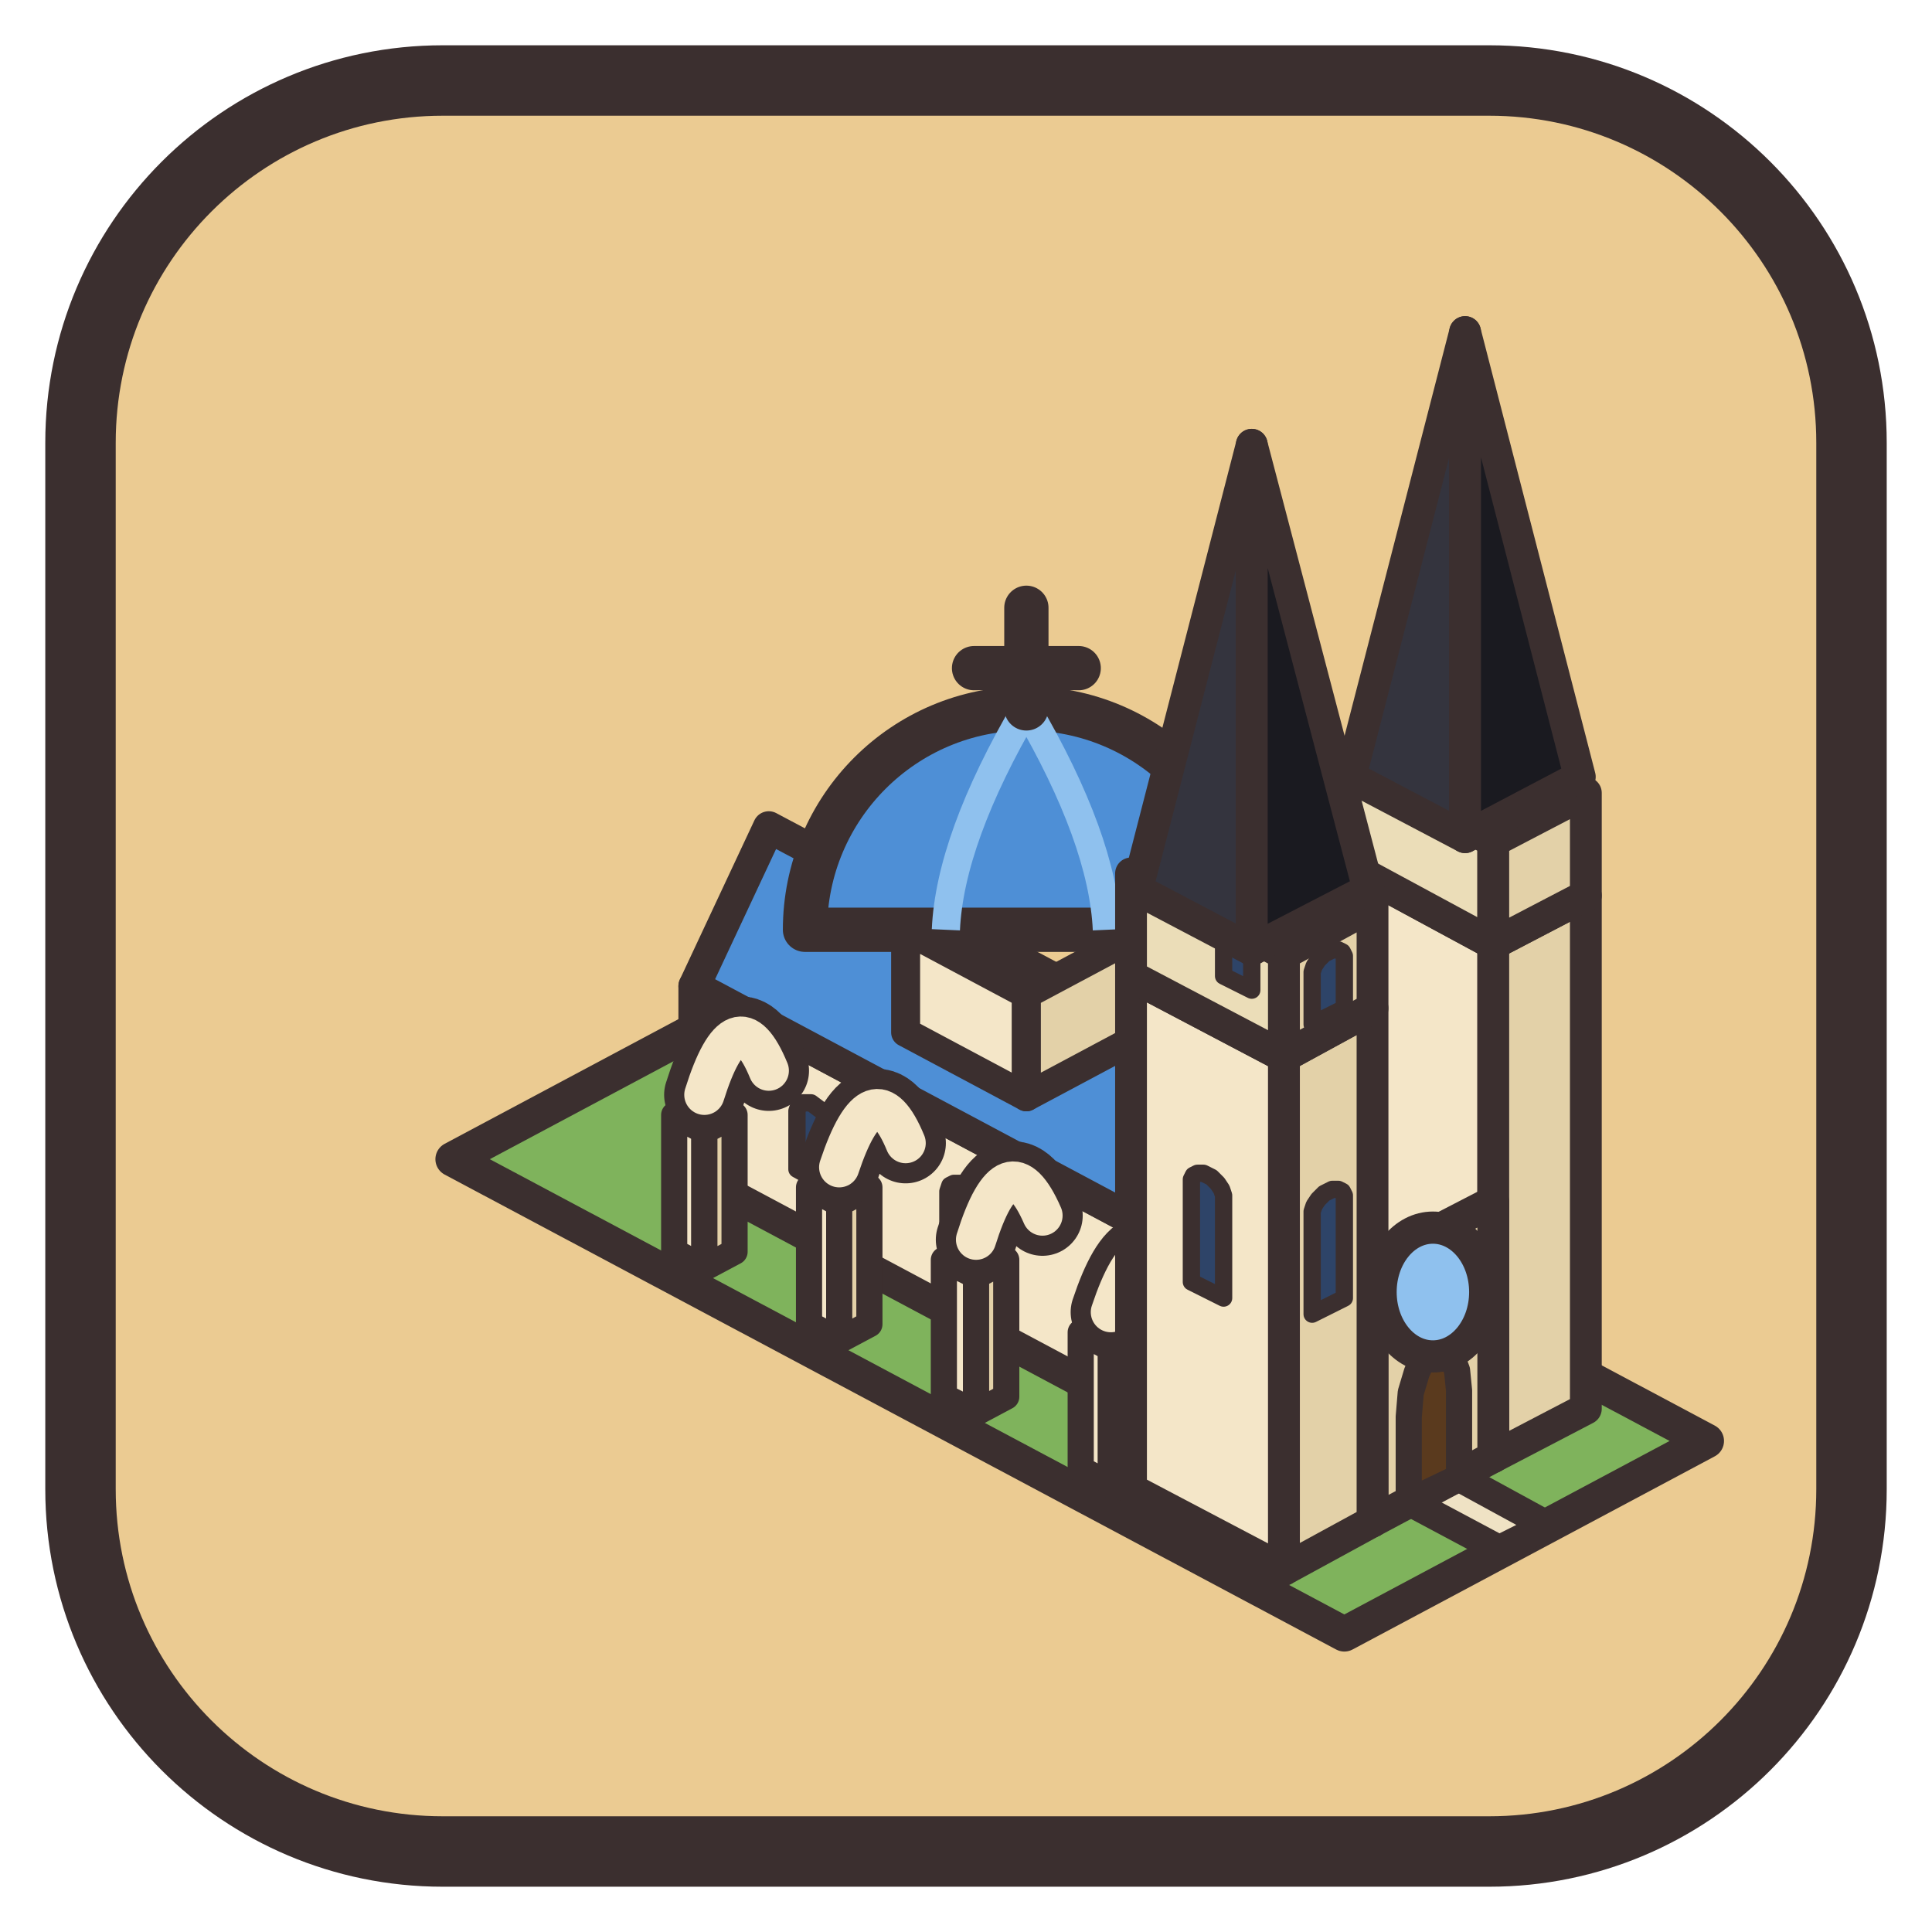
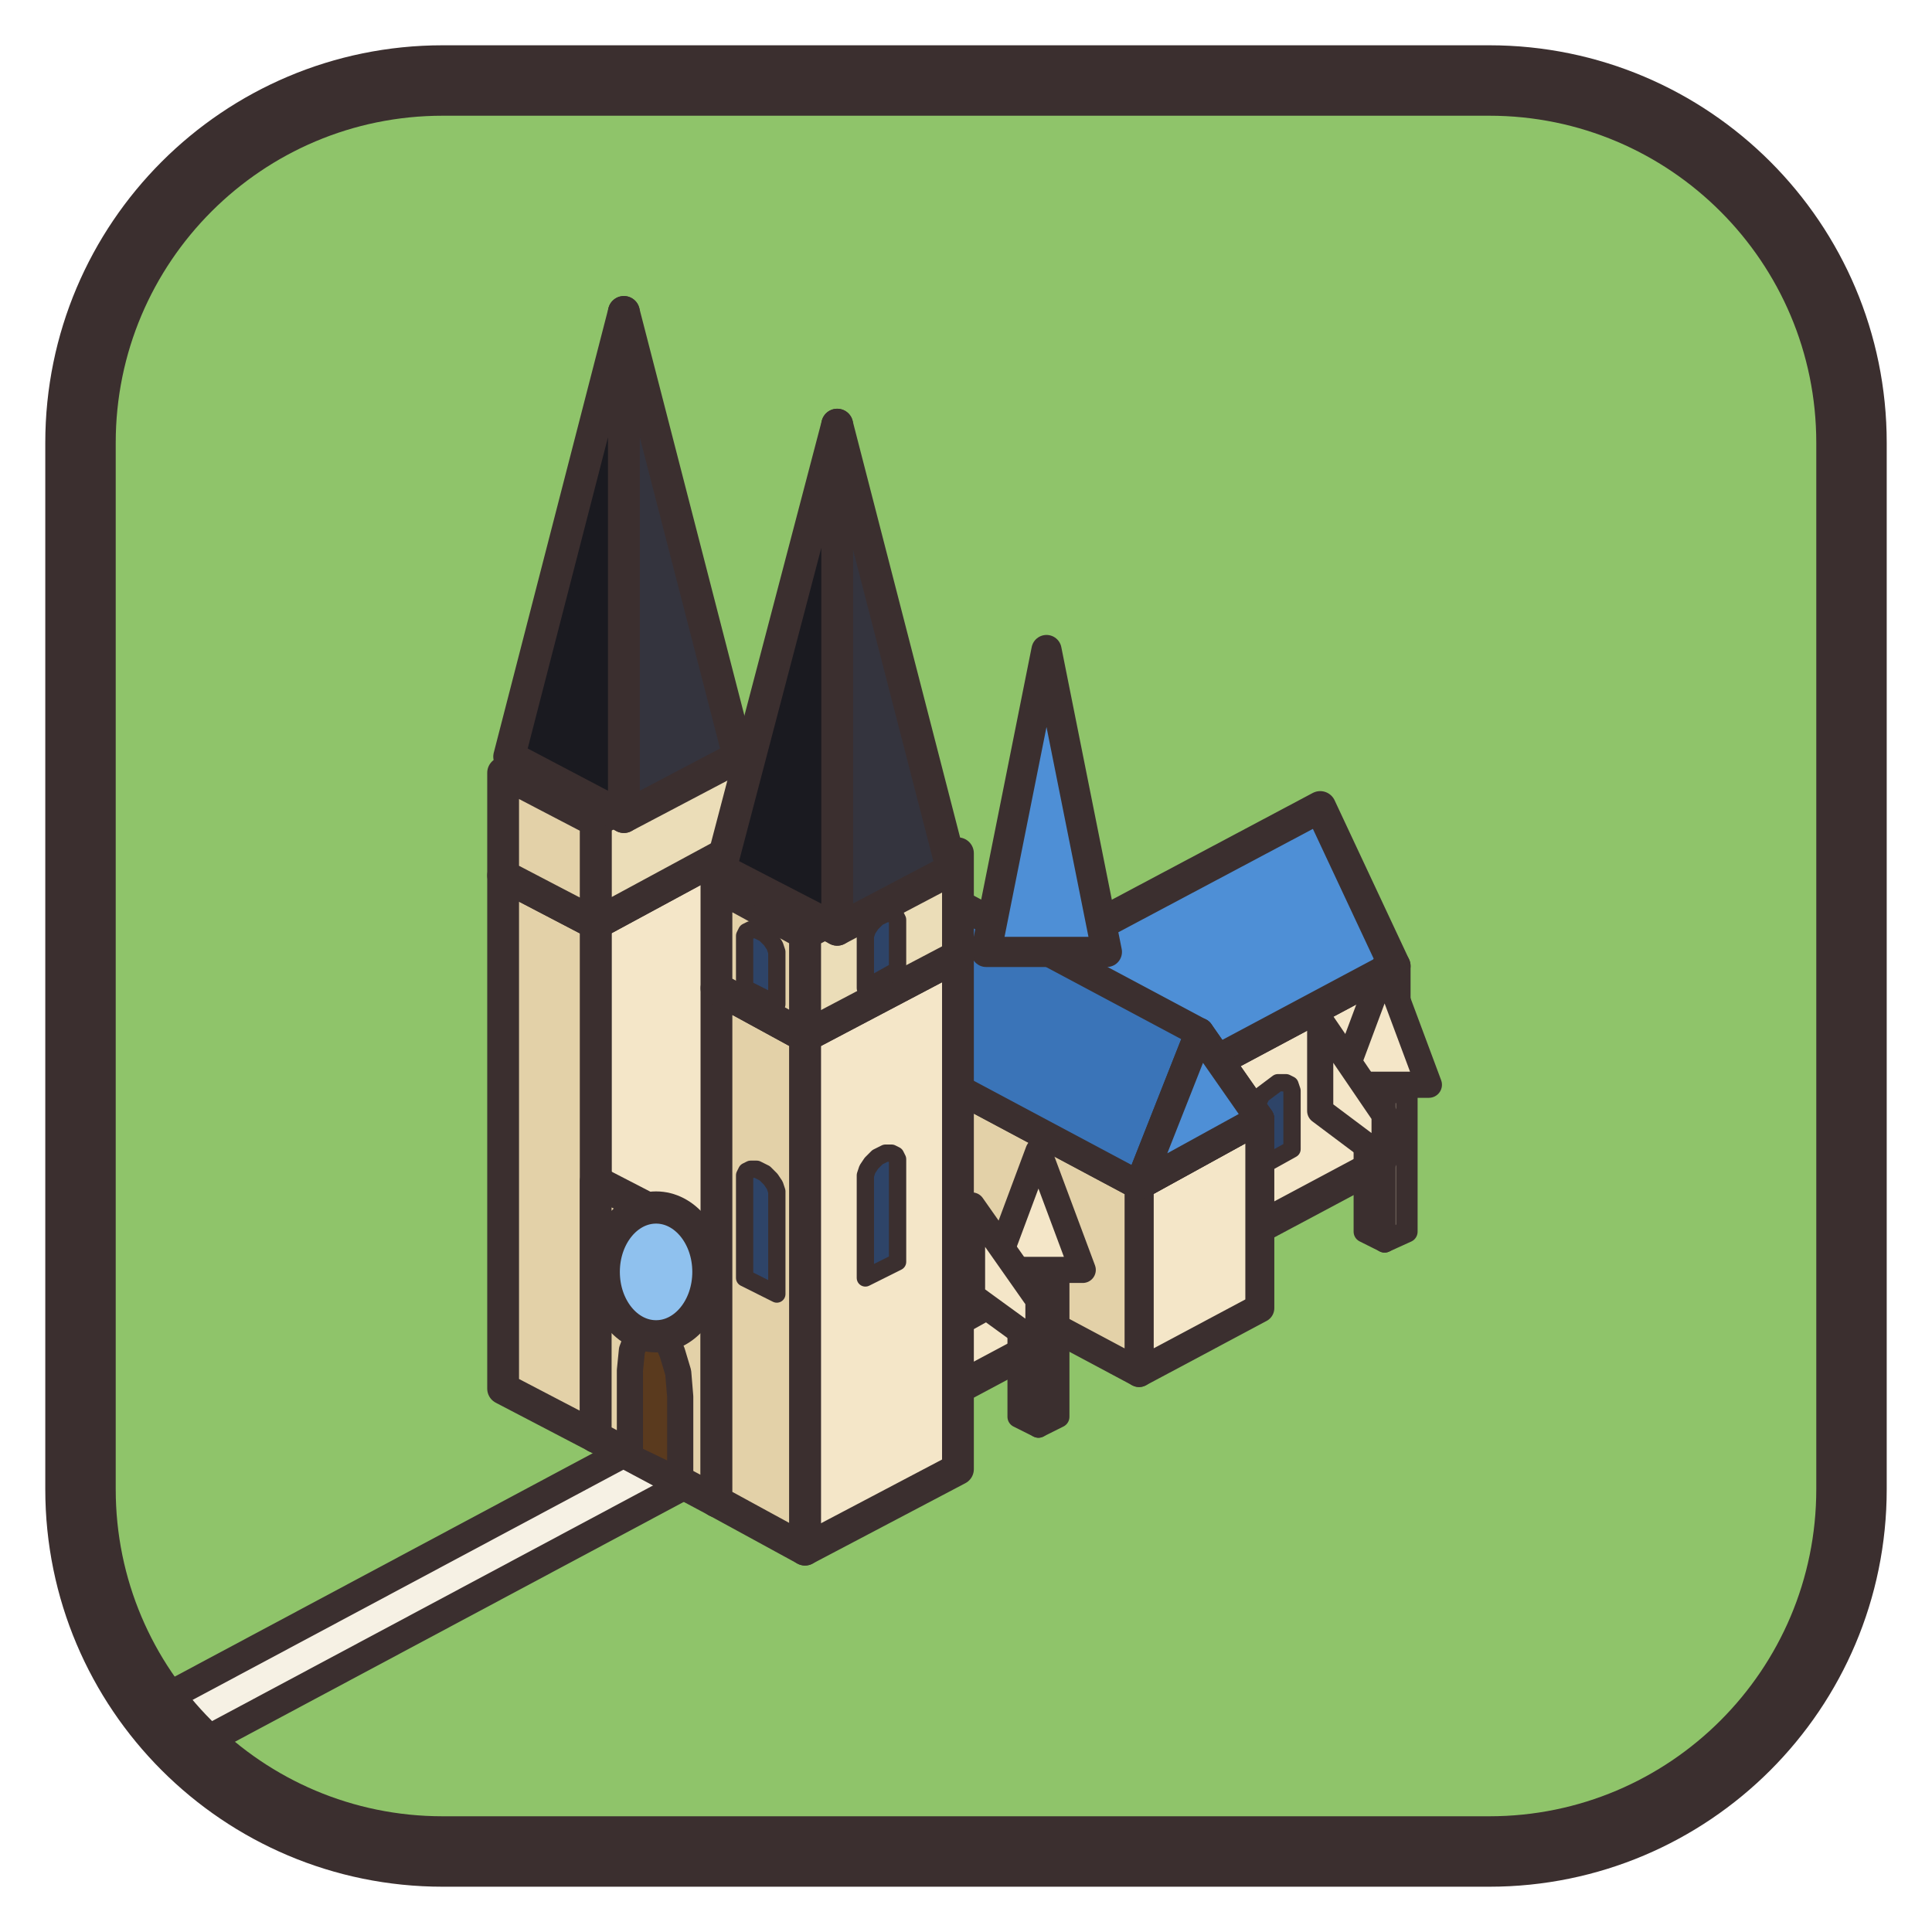
<svg xmlns="http://www.w3.org/2000/svg" width="96" height="96" viewBox="0 0 96 96">
  <defs>
    <clipPath id="t">
      <rect x="4" y="4" width="88" height="88" rx="18" />
    </clipPath>
  </defs>
-   <rect x="4" y="4" width="88" height="88" rx="18" fill="#EBCB92" />
+   <rect x="4" y="4" width="88" height="88" rx="18" fill="#8FC46A" />
  <g clip-path="url(#t)">
-     <polygon points="40.5,48.0 84.8,71.6 66.8,81.2 22.5,57.6" fill="#7FB35C" stroke="#3B2F2F" stroke-width="1.73" stroke-linejoin="round" />
-     <polygon points="72.5,73.4 76.9,75.8 74.5,77.0 70.0,74.6" fill="#EFE2C4" stroke="#3B2F2F" stroke-width="1.44" stroke-linejoin="round" />
-     <polygon points="34.5,58.4 60.0,72.0 60.0,62.6 34.5,49.0" fill="#F4E6C8" stroke="#3B2F2F" stroke-width="1.58" stroke-linejoin="round" />
-     <polygon points="60.0,72.0 67.5,68.0 67.5,58.6 60.0,62.6" fill="#E3D1A8" stroke="#3B2F2F" stroke-width="1.58" stroke-linejoin="round" />
-     <polygon points="39.6,58.1 39.6,55.2 39.7,54.9 39.9,54.8 40.3,54.8 40.7,55.1 41.1,55.4 41.3,55.8 41.4,56.1 41.4,59.1" fill="#2E4468" stroke="#3B2F2F" stroke-width="0.86" stroke-linejoin="round" />
-     <polygon points="47.1,62.1 47.1,59.2 47.2,58.9 47.4,58.8 47.8,58.8 48.2,59.1 48.6,59.4 48.8,59.8 48.9,60.1 48.9,63.1" fill="#2E4468" stroke="#3B2F2F" stroke-width="0.86" stroke-linejoin="round" />
-     <polygon points="54.6,66.1 54.6,63.2 54.7,62.9 54.9,62.8 55.3,62.8 55.7,63.1 56.1,63.4 56.3,63.8 56.4,64.1 56.4,67.1" fill="#2E4468" stroke="#3B2F2F" stroke-width="0.86" stroke-linejoin="round" />
-     <polygon points="60.0,62.6 67.5,58.6 63.8,54.7" fill="#3A74B8" stroke="#3B2F2F" stroke-width="1.58" stroke-linejoin="round" />
-     <polygon points="34.5,49.0 60.0,62.6 63.8,54.7 38.2,41.1" fill="#4E8FD6" stroke="#3B2F2F" stroke-width="1.58" stroke-linejoin="round" />
-     <polygon points="45.0,51.3 51.0,54.5 51.0,49.4 45.0,46.2" fill="#F4E6C8" stroke="#3B2F2F" stroke-width="1.44" stroke-linejoin="round" />
-     <polygon points="51.0,54.5 57.0,51.3 57.0,46.2 51.0,49.4" fill="#E3D1A8" stroke="#3B2F2F" stroke-width="1.44" stroke-linejoin="round" />
-     <path d="M40.0 46.2 A11 11 0 0 1 62.0 46.2 Z" fill="#4E8FD6" stroke="#3B2F2F" stroke-width="2.2" stroke-linejoin="round" />
-     <path d="M51.0 35.2 Q47.2 41.7 47.0 46.2 M51.0 35.2 Q54.8 41.7 55.0 46.2" fill="none" stroke="#8FC1EE" stroke-width="1.4" />
-     <path d="M51.0 35.2 V30.2 M48.4 33.2 H53.6" stroke="#3B2F2F" stroke-width="2.2" stroke-linecap="round" />
-     <polygon points="33.5,62.2 35.0,63.0 35.0,56.2 33.5,55.4" fill="#F4E6C8" stroke="#3B2F2F" stroke-width="1.30" stroke-linejoin="round" />
-     <polygon points="35.0,63.0 36.5,62.2 36.5,55.4 35.0,56.2" fill="#E3D1A8" stroke="#3B2F2F" stroke-width="1.30" stroke-linejoin="round" />
-     <path d="M35.0 54.4 Q36.6 49.3 38.2 53.2" fill="none" stroke="#3B2F2F" stroke-width="4" stroke-linecap="round" />
-     <path d="M35.0 54.4 Q36.6 49.3 38.2 53.2" fill="none" stroke="#F4E6C8" stroke-width="2" stroke-linecap="round" />
-     <polygon points="40.2,65.8 41.7,66.6 41.7,59.8 40.2,59.0" fill="#F4E6C8" stroke="#3B2F2F" stroke-width="1.30" stroke-linejoin="round" />
-     <polygon points="41.7,66.6 43.2,65.8 43.2,59.0 41.7,59.8" fill="#E3D1A8" stroke="#3B2F2F" stroke-width="1.30" stroke-linejoin="round" />
-     <path d="M41.7 58.0 Q43.4 52.9 45.0 56.8" fill="none" stroke="#3B2F2F" stroke-width="4" stroke-linecap="round" />
-     <path d="M41.7 58.0 Q43.4 52.9 45.0 56.8" fill="none" stroke="#F4E6C8" stroke-width="2" stroke-linecap="round" />
-     <polygon points="46.9,69.4 48.5,70.2 48.5,63.4 46.9,62.6" fill="#F4E6C8" stroke="#3B2F2F" stroke-width="1.30" stroke-linejoin="round" />
-     <polygon points="48.5,70.2 50.0,69.4 50.0,62.6 48.5,63.4" fill="#E3D1A8" stroke="#3B2F2F" stroke-width="1.30" stroke-linejoin="round" />
-     <path d="M48.5 61.6 Q50.1 56.5 51.8 60.4" fill="none" stroke="#3B2F2F" stroke-width="4" stroke-linecap="round" />
-     <path d="M48.5 61.6 Q50.1 56.5 51.8 60.4" fill="none" stroke="#F4E6C8" stroke-width="2" stroke-linecap="round" />
-     <polygon points="53.7,73.0 55.2,73.8 55.2,67.0 53.7,66.2" fill="#F4E6C8" stroke="#3B2F2F" stroke-width="1.30" stroke-linejoin="round" />
-     <polygon points="55.2,73.8 56.7,73.0 56.7,66.2 55.2,67.0" fill="#E3D1A8" stroke="#3B2F2F" stroke-width="1.30" stroke-linejoin="round" />
-     <path d="M55.2 65.2 Q56.9 60.1 58.5 64.0" fill="none" stroke="#3B2F2F" stroke-width="4" stroke-linecap="round" />
-     <path d="M55.2 65.2 Q56.9 60.1 58.5 64.0" fill="none" stroke="#F4E6C8" stroke-width="2" stroke-linecap="round" />
-     <polygon points="66.8,68.4 74.2,72.4 74.2,46.9 66.8,42.9" fill="#F4E6C8" stroke="#3B2F2F" stroke-width="1.58" stroke-linejoin="round" />
-     <polygon points="74.2,72.4 78.8,70.0 78.8,44.5 74.2,46.9" fill="#E3D1A8" stroke="#3B2F2F" stroke-width="1.58" stroke-linejoin="round" />
-     <polygon points="66.8,42.9 74.2,46.9 74.2,41.8 66.8,37.8" fill="#EBDDB8" stroke="#3B2F2F" stroke-width="1.58" stroke-linejoin="round" />
-     <polygon points="74.2,46.9 78.8,44.5 78.8,39.4 74.2,41.8" fill="#E3D1A8" stroke="#3B2F2F" stroke-width="1.58" stroke-linejoin="round" />
-     <polygon points="67.1,38.6 72.8,41.6 72.8,16.5" fill="#34343E" stroke="#3B2F2F" stroke-width="1.58" stroke-linejoin="round" />
-     <polygon points="72.8,41.6 78.5,38.6 72.8,16.5" fill="#1A1A20" stroke="#3B2F2F" stroke-width="1.58" stroke-linejoin="round" />
-     <polygon points="60.8,71.6 68.2,75.6 68.2,62.8 60.8,58.8" fill="#F4E6C8" stroke="#3B2F2F" stroke-width="1.58" stroke-linejoin="round" />
-     <polygon points="68.2,75.6 74.2,72.4 74.2,59.7 68.2,62.8" fill="#E3D1A8" stroke="#3B2F2F" stroke-width="1.58" stroke-linejoin="round" />
-     <polygon points="70.0,74.6 70.0,70.4 70.1,69.2 70.4,68.2 70.8,67.3 71.2,66.9 71.7,66.8 72.1,67.3 72.4,68.1 72.5,69.1 72.5,73.4" fill="#5A3A1E" stroke="#3B2F2F" stroke-width="1.30" stroke-linejoin="round" />
-     <ellipse cx="71.2" cy="64.2" rx="2.6" ry="3.2" fill="#8FC1EE" stroke="#3B2F2F" stroke-width="1.6" />
-     <polygon points="56.2,74.0 63.8,78.0 63.8,52.5 56.2,48.5" fill="#F4E6C8" stroke="#3B2F2F" stroke-width="1.58" stroke-linejoin="round" />
-     <polygon points="63.8,78.0 68.2,75.6 68.2,50.1 63.8,52.5" fill="#E3D1A8" stroke="#3B2F2F" stroke-width="1.58" stroke-linejoin="round" />
-     <polygon points="56.2,48.5 63.8,52.5 63.8,47.4 56.2,43.4" fill="#EBDDB8" stroke="#3B2F2F" stroke-width="1.58" stroke-linejoin="round" />
-     <polygon points="63.8,52.5 68.2,50.1 68.2,45.0 63.8,47.4" fill="#E3D1A8" stroke="#3B2F2F" stroke-width="1.58" stroke-linejoin="round" />
-     <polygon points="60.8,48.5 60.8,45.9 60.8,45.7 61.0,45.6 61.3,45.6 61.7,45.8 62.0,46.1 62.2,46.4 62.2,46.7 62.2,49.2" fill="#2E4468" stroke="#3B2F2F" stroke-width="0.86" stroke-linejoin="round" />
-     <polygon points="65.2,50.9 65.2,48.3 65.3,48.0 65.5,47.7 65.8,47.4 66.2,47.2 66.5,47.2 66.7,47.3 66.8,47.5 66.8,50.1" fill="#2E4468" stroke="#3B2F2F" stroke-width="0.86" stroke-linejoin="round" />
-     <polygon points="59.2,63.7 59.2,58.6 59.3,58.4 59.5,58.3 59.8,58.3 60.2,58.5 60.5,58.8 60.7,59.1 60.8,59.4 60.8,64.5" fill="#2E4468" stroke="#3B2F2F" stroke-width="0.86" stroke-linejoin="round" />
-     <polygon points="65.2,65.3 65.2,60.2 65.3,59.9 65.5,59.6 65.8,59.3 66.2,59.1 66.5,59.1 66.7,59.2 66.8,59.4 66.8,64.5" fill="#2E4468" stroke="#3B2F2F" stroke-width="0.86" stroke-linejoin="round" />
-     <polygon points="56.5,44.2 62.2,47.2 62.2,22.1" fill="#34343E" stroke="#3B2F2F" stroke-width="1.58" stroke-linejoin="round" />
-     <polygon points="62.2,47.2 68.0,44.2 62.2,22.1" fill="#1A1A20" stroke="#3B2F2F" stroke-width="1.58" stroke-linejoin="round" />
+     <g transform="translate(7.8 -1.0)">
+       <g transform="translate(96 0) scale(-1 1)">
+         <polygon points="72.8,73.2 125.2,101.2 122.2,102.8 69.8,74.8" fill="#F6F1E4" stroke="#3B2F2F" stroke-width="1.44" stroke-linejoin="round" />
+         <g id="b">
+           <polygon points="34.5,58.4 60.0,72.0 60.0,62.6 34.5,49.0" fill="#F4E6C8" stroke="#3B2F2F" stroke-width="1.58" stroke-linejoin="round" />
+           <polygon points="60.0,72.0 67.5,68.0 67.5,58.6 60.0,62.6" fill="#E3D1A8" stroke="#3B2F2F" stroke-width="1.58" stroke-linejoin="round" />
+           <polygon points="39.6,58.1 39.6,55.2 39.7,54.9 39.9,54.8 40.3,54.8 40.7,55.1 41.1,55.4 41.3,55.8 41.4,56.1 41.4,59.1" fill="#2E4468" stroke="#3B2F2F" stroke-width="0.86" stroke-linejoin="round" />
+           <polygon points="47.1,62.1 47.1,59.2 47.2,58.9 47.4,58.8 47.8,58.8 48.2,59.1 48.6,59.4 48.8,59.8 48.9,60.1 48.9,63.1" fill="#2E4468" stroke="#3B2F2F" stroke-width="0.86" stroke-linejoin="round" />
+           <polygon points="54.6,66.1 54.6,63.2 54.7,62.9 54.9,62.8 55.3,62.8 55.7,63.1 56.1,63.4 56.3,63.8 56.4,64.1 56.4,67.1" fill="#2E4468" stroke="#3B2F2F" stroke-width="0.86" stroke-linejoin="round" />
+           <polygon points="60.0,62.6 67.5,58.6 63.8,54.7" fill="#3A74B8" stroke="#3B2F2F" stroke-width="1.58" stroke-linejoin="round" />
+           <polygon points="34.5,49.0 60.0,62.6 63.8,54.7 38.2,41.1" fill="#4E8FD6" stroke="#3B2F2F" stroke-width="1.58" stroke-linejoin="round" />
+           <polygon points="41.2,66.0 47.2,69.2 47.2,59.9 41.2,56.6" fill="#F4E6C8" stroke="#3B2F2F" stroke-width="1.44" stroke-linejoin="round" />
+           <polygon points="47.2,69.2 62.2,61.2 62.2,51.9 47.2,59.9" fill="#E3D1A8" stroke="#3B2F2F" stroke-width="1.44" stroke-linejoin="round" />
+           <polygon points="47.2,59.9 41.2,56.6 44.2,52.3" fill="#3A74B8" stroke="#3B2F2F" stroke-width="1.44" stroke-linejoin="round" />
+           <polygon points="47.2,59.9 62.2,51.9 59.2,44.3 44.2,52.3" fill="#3A74B8" stroke="#3B2F2F" stroke-width="1.44" stroke-linejoin="round" />
+           <polygon points="41.2,56.6 47.2,59.9 44.2,52.3" fill="#4E8FD6" stroke="#3B2F2F" stroke-width="1.44" stroke-linejoin="round" />
+           <polygon points="48.8,48.3 54.8,48.3 51.8,33.3" fill="#4E8FD6" stroke="#3B2F2F" stroke-width="1.5" stroke-linejoin="round" />
+           <polygon points="33.9,62.2 35.0,62.7 35.0,55.5 33.9,54.9" fill="#F4E6C8" stroke="#3B2F2F" stroke-width="1.08" stroke-linejoin="round" />
+           <polygon points="35.0,62.7 36.0,62.2 36.0,54.9 35.0,55.5" fill="#E3D1A8" stroke="#3B2F2F" stroke-width="1.08" stroke-linejoin="round" />
+           <polygon points="32.8,54.9 37.2,54.9 35.0,49.0" fill="#F4E6C8" stroke="#3B2F2F" stroke-width="1.3" stroke-linejoin="round" />
+           <polygon points="35.0,56.4 38.2,51.7 38.2,56.2 35.0,58.6" fill="#F4E6C8" stroke="#3B2F2F" stroke-width="1.3" stroke-linejoin="round" />
+           <polygon points="51.2,71.4 52.2,71.9 52.2,64.7 51.2,64.1" fill="#F4E6C8" stroke="#3B2F2F" stroke-width="1.08" stroke-linejoin="round" />
+           <polygon points="52.2,71.9 53.2,71.4 53.2,64.1 52.2,64.7" fill="#E3D1A8" stroke="#3B2F2F" stroke-width="1.08" stroke-linejoin="round" />
+           <polygon points="50.0,64.1 54.4,64.1 52.2,58.2" fill="#F4E6C8" stroke="#3B2F2F" stroke-width="1.3" stroke-linejoin="round" />
+           <polygon points="52.2,65.6 55.5,60.9 55.5,65.4 52.2,67.8" fill="#F4E6C8" stroke="#3B2F2F" stroke-width="1.3" stroke-linejoin="round" />
+           <polygon points="66.8,68.4 74.2,72.4 74.2,46.9 66.8,42.9" fill="#F4E6C8" stroke="#3B2F2F" stroke-width="1.58" stroke-linejoin="round" />
+           <polygon points="74.2,72.4 78.8,70.0 78.8,44.5 74.2,46.9" fill="#E3D1A8" stroke="#3B2F2F" stroke-width="1.58" stroke-linejoin="round" />
+           <polygon points="66.8,42.9 74.2,46.9 74.2,41.8 66.8,37.8" fill="#EBDDB8" stroke="#3B2F2F" stroke-width="1.58" stroke-linejoin="round" />
+           <polygon points="74.2,46.9 78.8,44.5 78.8,39.4 74.2,41.8" fill="#E3D1A8" stroke="#3B2F2F" stroke-width="1.58" stroke-linejoin="round" />
+           <polygon points="67.1,38.6 72.8,41.6 72.8,16.5" fill="#34343E" stroke="#3B2F2F" stroke-width="1.58" stroke-linejoin="round" />
+           <polygon points="72.8,41.6 78.5,38.6 72.8,16.5" fill="#1A1A20" stroke="#3B2F2F" stroke-width="1.58" stroke-linejoin="round" />
+           <polygon points="60.8,71.6 68.2,75.6 68.2,62.8 60.8,58.8" fill="#F4E6C8" stroke="#3B2F2F" stroke-width="1.58" stroke-linejoin="round" />
+           <polygon points="68.2,75.6 74.2,72.4 74.2,59.7 68.2,62.8" fill="#E3D1A8" stroke="#3B2F2F" stroke-width="1.58" stroke-linejoin="round" />
+           <polygon points="70.0,74.6 70.0,70.4 70.1,69.2 70.4,68.2 70.8,67.3 71.2,66.9 71.7,66.8 72.1,67.3 72.4,68.1 72.5,69.1 72.5,73.4" fill="#5A3A1E" stroke="#3B2F2F" stroke-width="1.30" stroke-linejoin="round" />
+           <ellipse cx="71.2" cy="64.2" rx="2.6" ry="3.2" fill="#8FC1EE" stroke="#3B2F2F" stroke-width="1.6" />
+           <polygon points="56.2,74.0 63.8,78.0 63.8,52.5 56.2,48.5" fill="#F4E6C8" stroke="#3B2F2F" stroke-width="1.58" stroke-linejoin="round" />
+           <polygon points="63.8,78.0 68.2,75.6 68.2,50.1 63.8,52.5" fill="#E3D1A8" stroke="#3B2F2F" stroke-width="1.58" stroke-linejoin="round" />
+           <polygon points="56.2,48.5 63.8,52.5 63.8,47.4 56.2,43.4" fill="#EBDDB8" stroke="#3B2F2F" stroke-width="1.58" stroke-linejoin="round" />
+           <polygon points="63.8,52.5 68.2,50.1 68.2,45.0 63.8,47.4" fill="#E3D1A8" stroke="#3B2F2F" stroke-width="1.58" stroke-linejoin="round" />
+           <polygon points="59.2,49.2 59.2,46.7 59.3,46.5 59.5,46.4 59.8,46.4 60.2,46.6 60.5,46.9 60.7,47.2 60.8,47.5 60.8,50.1" fill="#2E4468" stroke="#3B2F2F" stroke-width="0.86" stroke-linejoin="round" />
+           <polygon points="65.2,50.9 65.2,48.3 65.3,48.0 65.5,47.7 65.8,47.4 66.2,47.2 66.5,47.2 66.7,47.3 66.8,47.5 66.8,50.1" fill="#2E4468" stroke="#3B2F2F" stroke-width="0.86" stroke-linejoin="round" />
+           <polygon points="59.2,63.7 59.2,58.6 59.3,58.4 59.5,58.3 59.8,58.3 60.2,58.5 60.5,58.8 60.7,59.1 60.8,59.4 60.8,64.5" fill="#2E4468" stroke="#3B2F2F" stroke-width="0.86" stroke-linejoin="round" />
+           <polygon points="65.2,65.3 65.2,60.2 65.3,59.9 65.5,59.6 65.8,59.3 66.2,59.1 66.5,59.1 66.7,59.2 66.8,59.4 66.8,64.5" fill="#2E4468" stroke="#3B2F2F" stroke-width="0.86" stroke-linejoin="round" />
+           <polygon points="56.5,44.2 62.2,47.2 62.2,22.1" fill="#34343E" stroke="#3B2F2F" stroke-width="1.58" stroke-linejoin="round" />
+           <polygon points="62.2,47.2 68.0,44.2 62.2,22.1" fill="#1A1A20" stroke="#3B2F2F" stroke-width="1.58" stroke-linejoin="round" />
+         </g>
+       </g>
+     </g>
  </g>
  <rect x="4" y="4" width="88" height="88" rx="18" fill="none" stroke="#3B2F2F" stroke-width="3.5" />
</svg>
